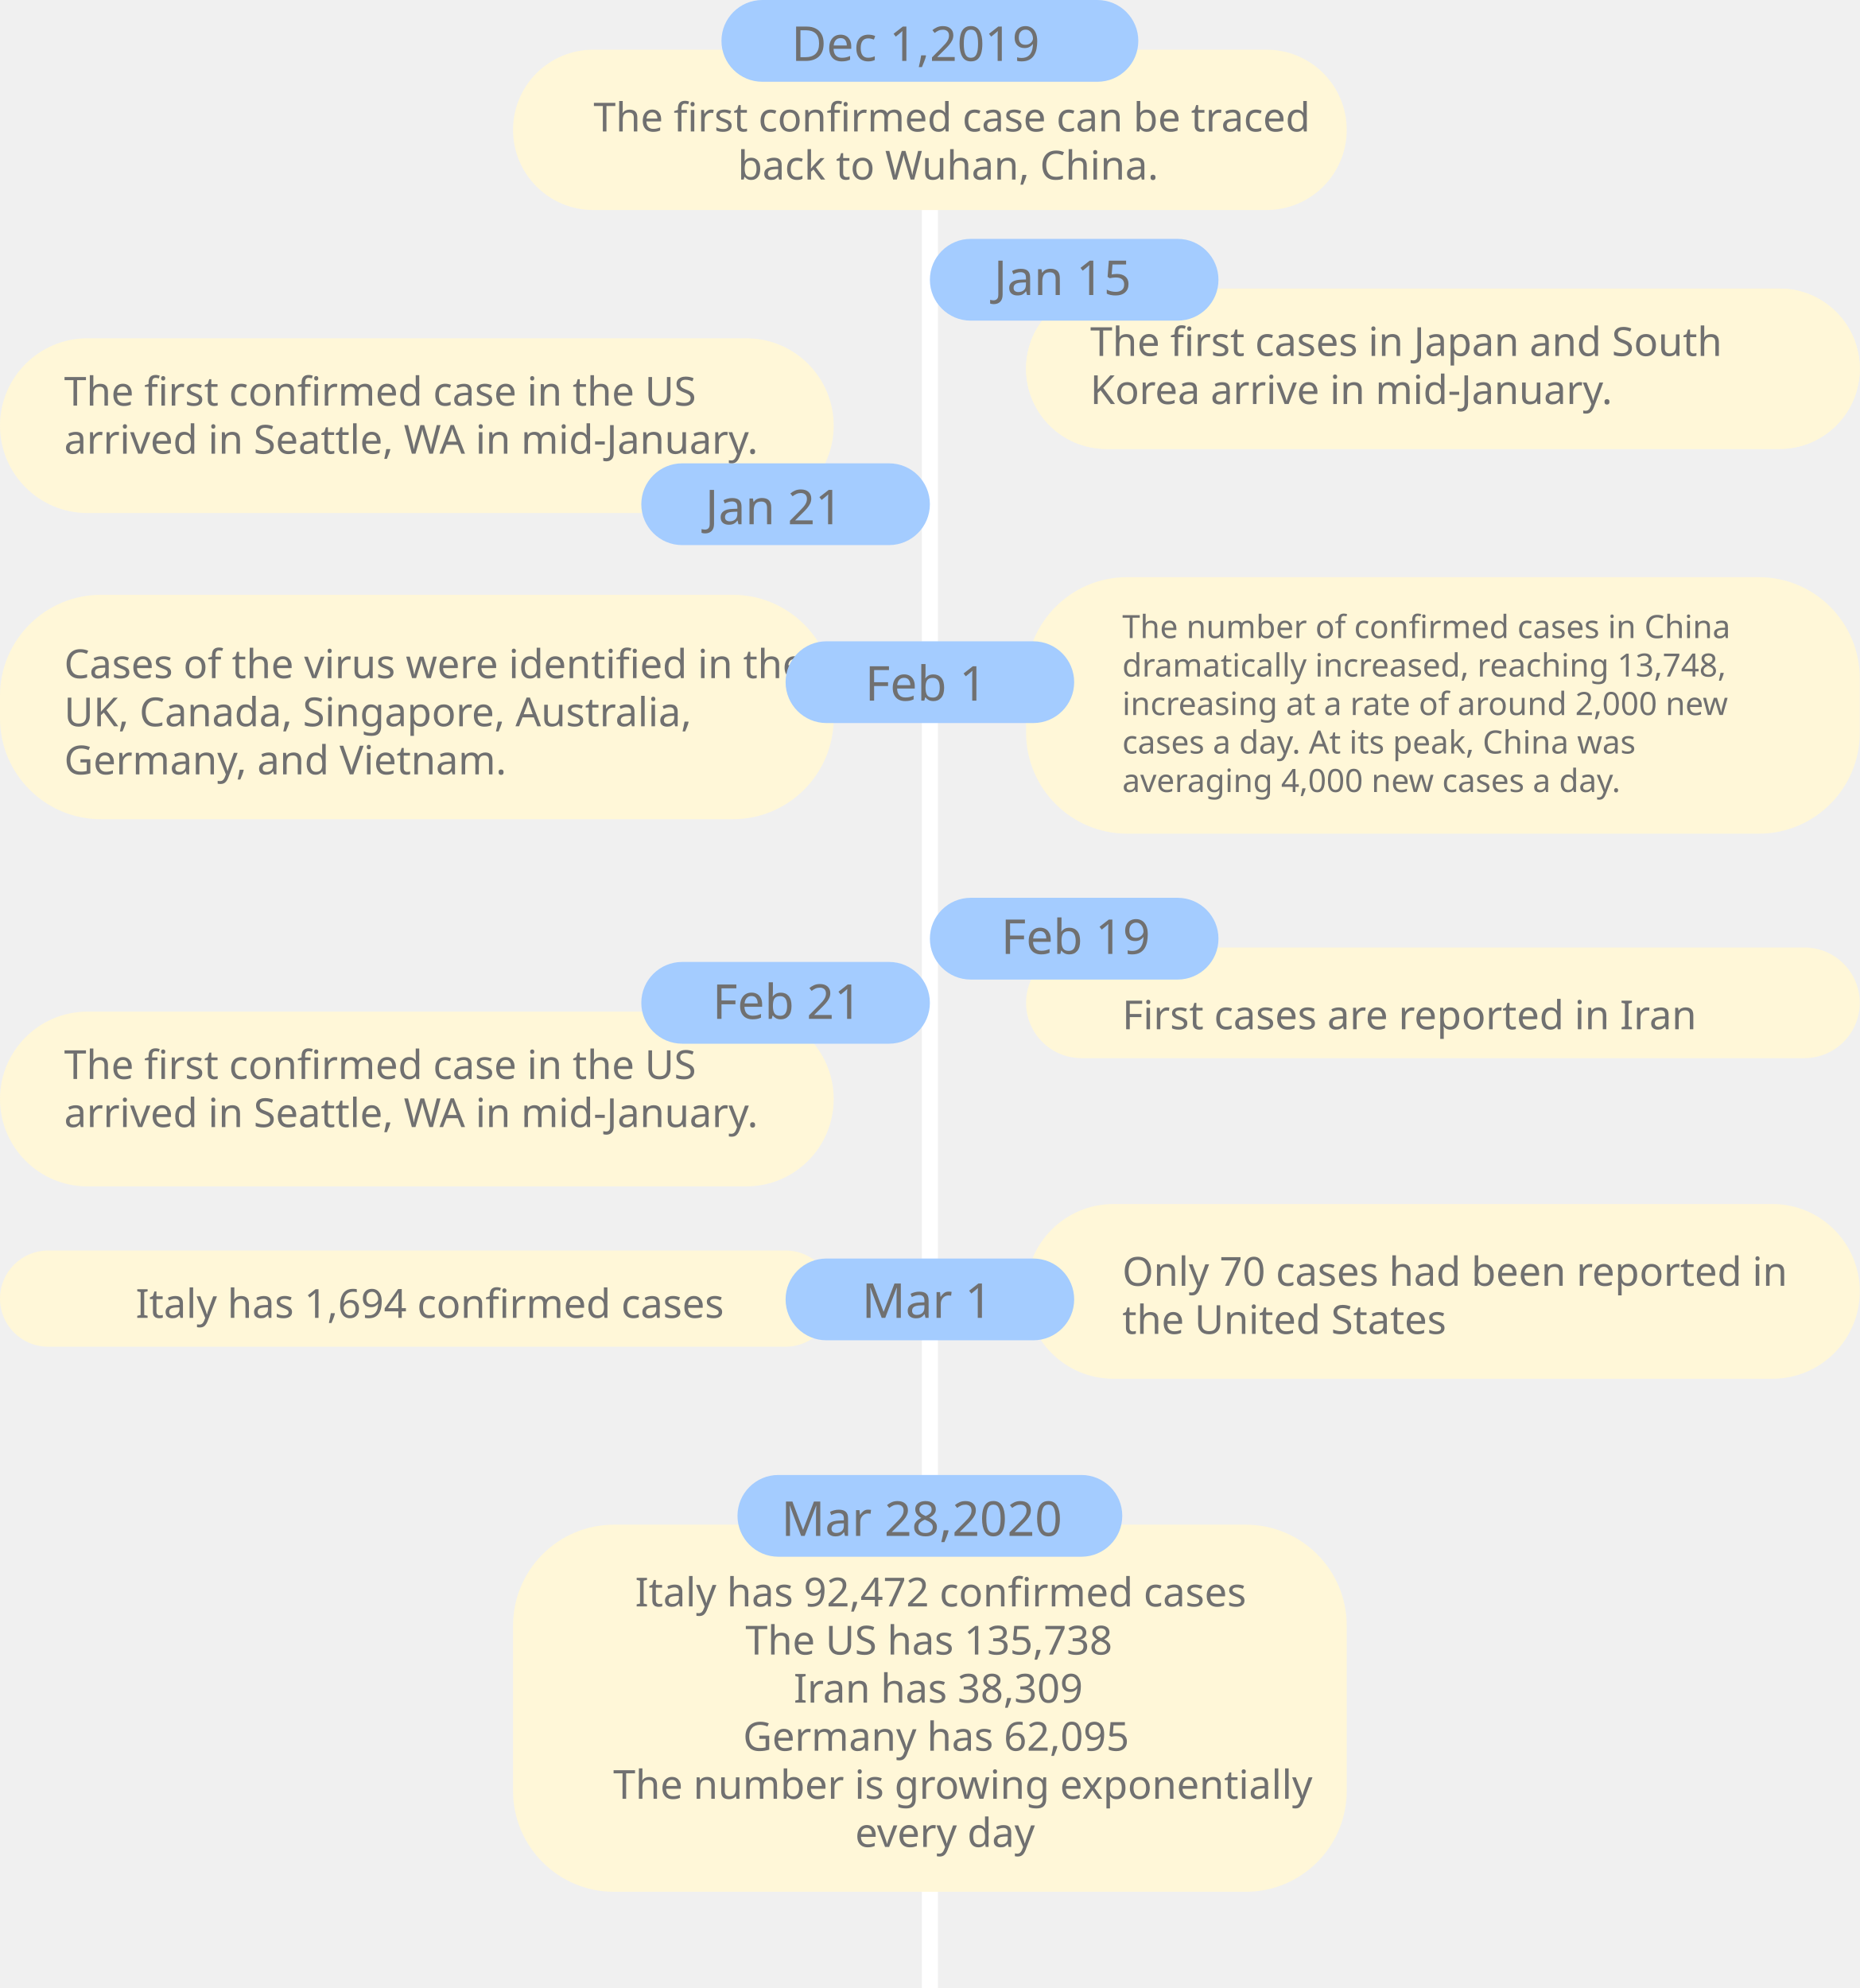
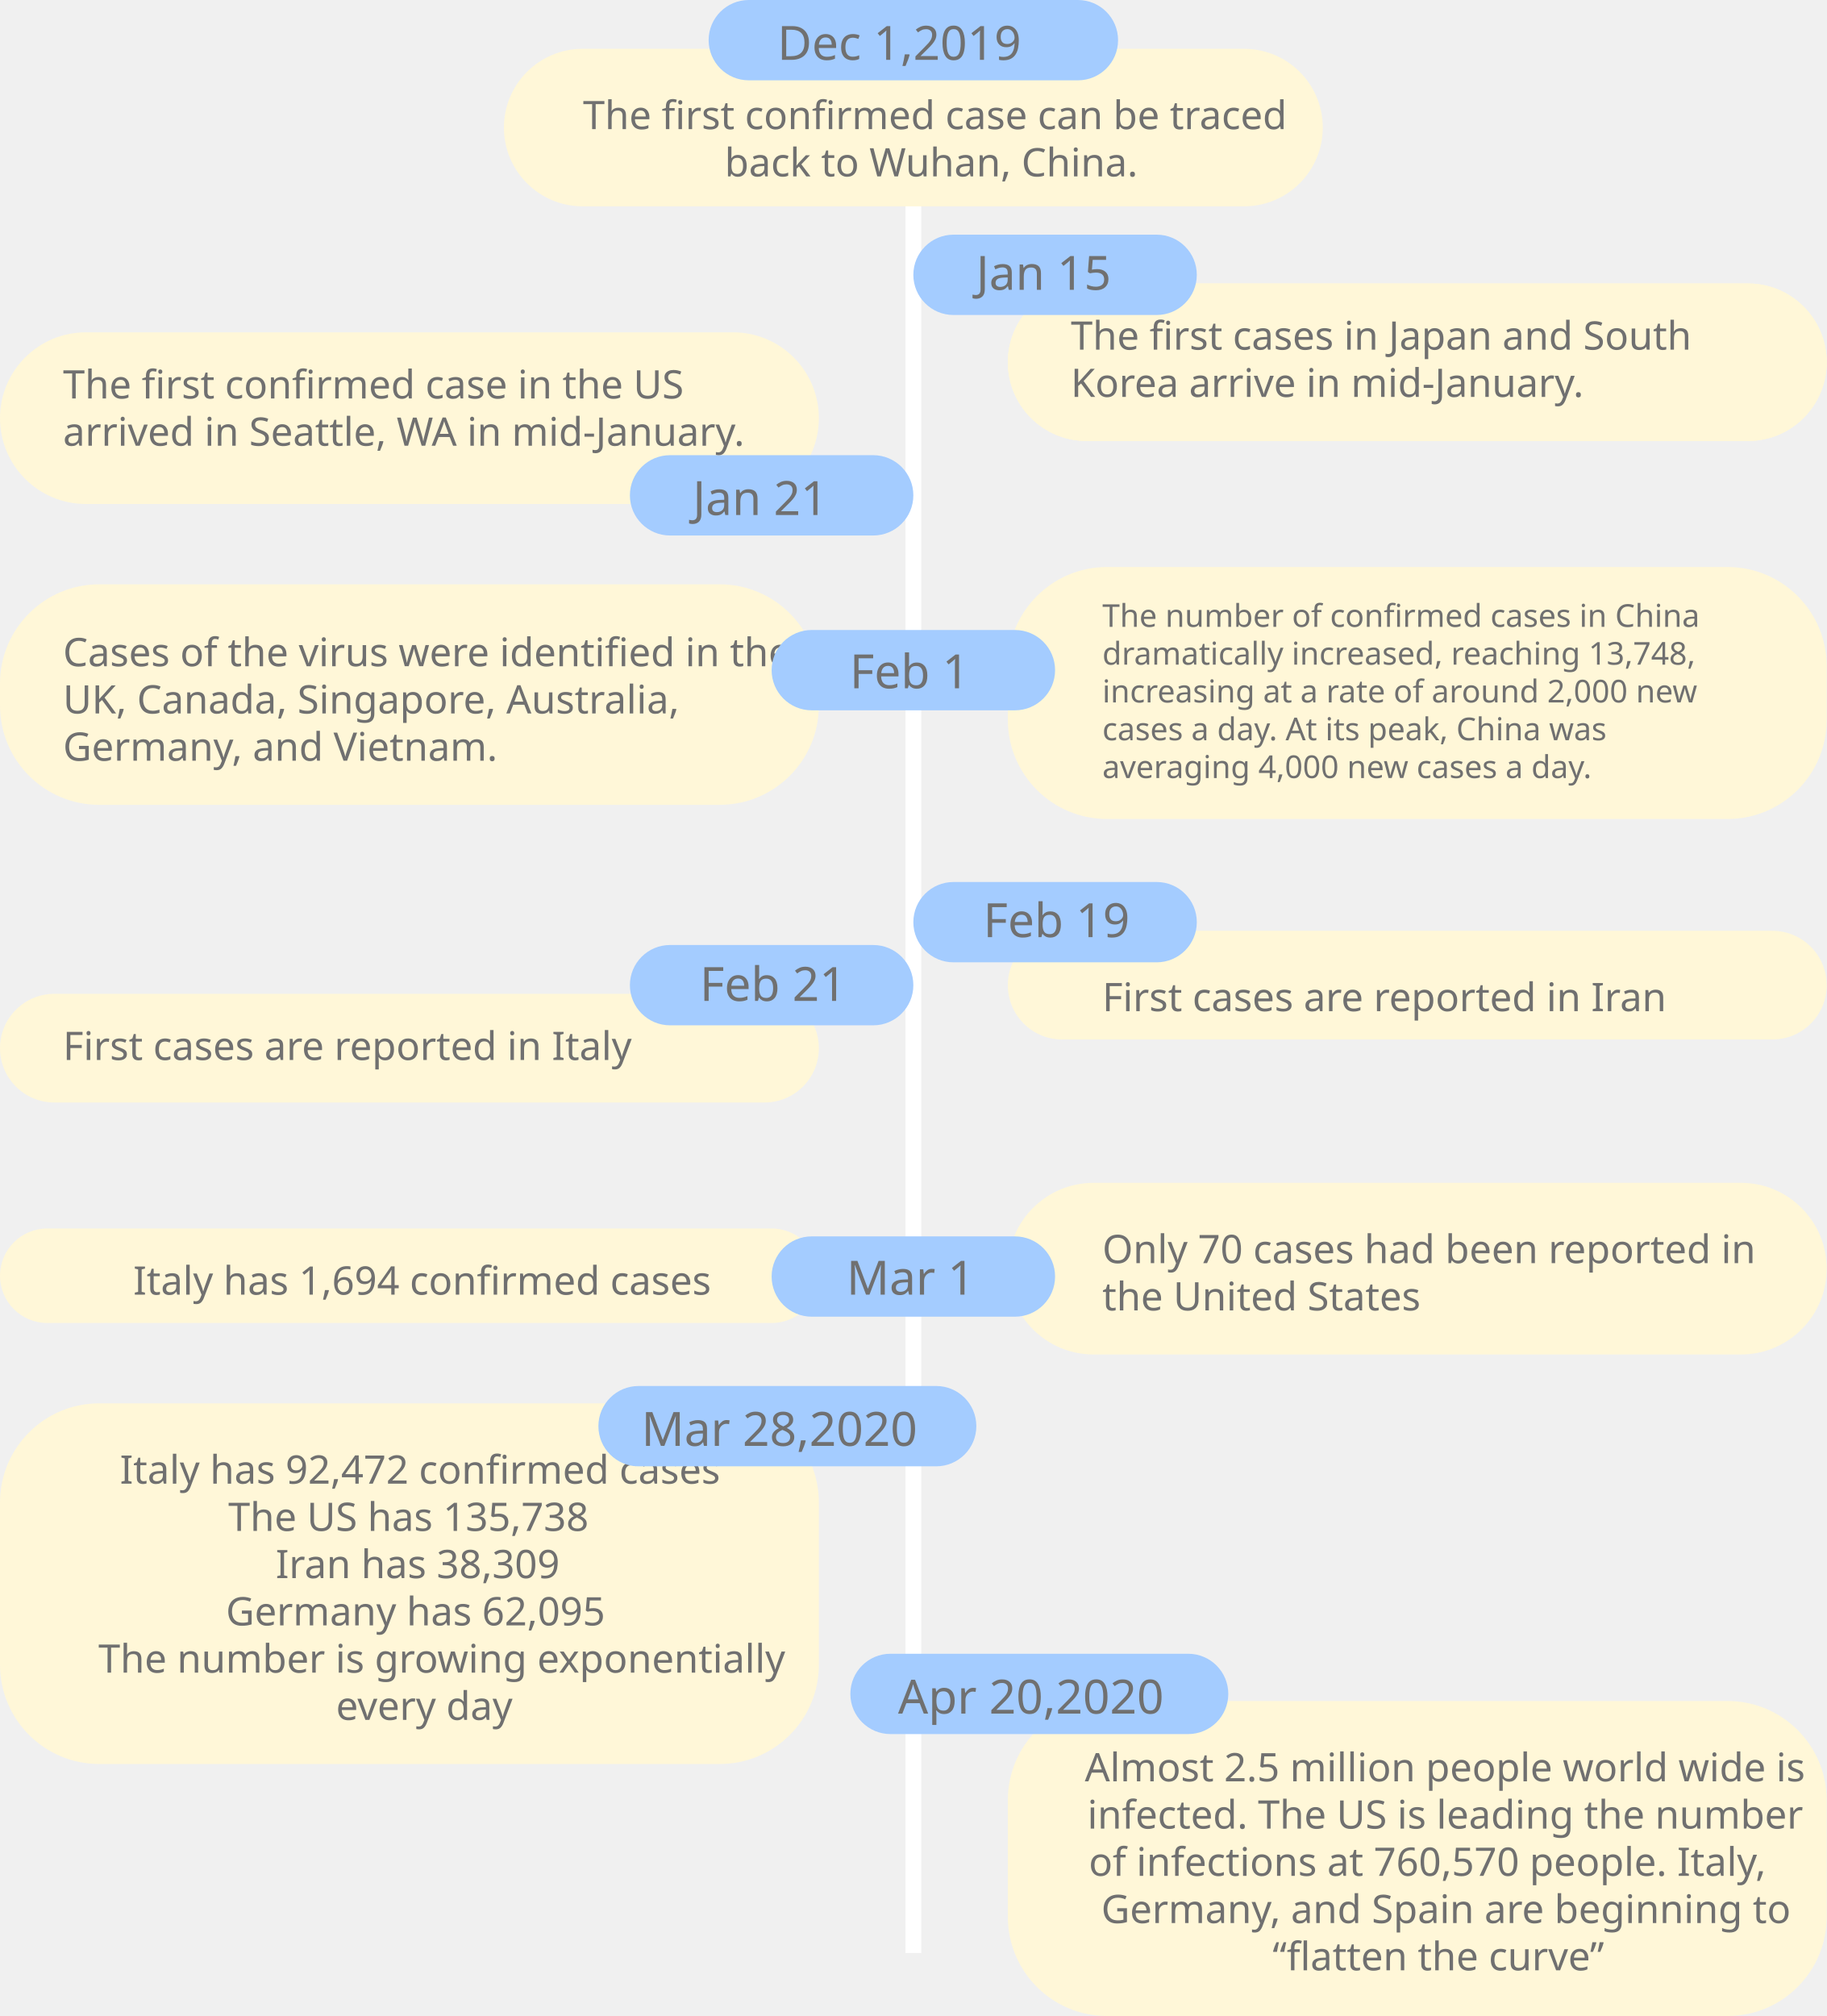
- <svg xmlns="http://www.w3.org/2000/svg" width="1160" height="1240" viewBox="0 0 1160 1240">
-   <g transform="translate(-60 -400)">
-     <rect width="520" height="109" rx="54.5" transform="translate(60 611)" fill="#fff7d8" />
-     <line y2="1180" transform="translate(640 460)" fill="none" stroke="#fff" stroke-width="10" />
-     <rect width="520" height="100" rx="50" transform="translate(380 431)" fill="#fff7d8" />
-     <rect width="520" height="100" rx="50" transform="translate(700 580)" fill="#fff7d8" />
-     <rect width="520" height="160" rx="63" transform="translate(700 760)" fill="#fff7d8" />
-     <rect width="520" height="140" rx="63" transform="translate(60 771)" fill="#fff7d8" />
-     <rect width="260" height="51" rx="25.5" transform="translate(510 400)" fill="#a4ccff" />
-     <text transform="translate(420 460)" fill="#707070" stroke="rgba(112,112,112,0)" stroke-width="1" font-size="25" font-family="AppleGothic">
+ <svg xmlns="http://www.w3.org/2000/svg" width="1160" height="1280" viewBox="0 0 1160 1280">
+   <g id="Group_287" data-name="Group 287" transform="translate(-60 -400)">
+     <rect id="Rectangle_117" data-name="Rectangle 117" width="520" height="109" rx="54.5" transform="translate(60 611)" fill="#fff7d8" />
+     <line id="Line_21" data-name="Line 21" y2="1180" transform="translate(640 460)" fill="none" stroke="#fff" stroke-width="10" />
+     <rect id="Rectangle_104" data-name="Rectangle 104" width="520" height="100" rx="50" transform="translate(380 431)" fill="#fff7d8" />
+     <rect id="Rectangle_105" data-name="Rectangle 105" width="520" height="100" rx="50" transform="translate(700 580)" fill="#fff7d8" />
+     <rect id="Rectangle_107" data-name="Rectangle 107" width="520" height="160" rx="63" transform="translate(700 760)" fill="#fff7d8" />
+     <rect id="Rectangle_108" data-name="Rectangle 108" width="520" height="140" rx="63" transform="translate(60 771)" fill="#fff7d8" />
+     <rect id="Rectangle_114" data-name="Rectangle 114" width="260" height="51" rx="25.5" transform="translate(510 400)" fill="#a4ccff" />
+     <text id="The_first_confirmed_case_can_be_traced_back_to_Wuhan_China._" data-name="The first confirmed case can be traced back to Wuhan, China.  " transform="translate(420 460)" fill="#707070" stroke="rgba(112,112,112,0)" stroke-width="1" font-size="25" font-family="AppleGothic">
      <tspan x="10.188" y="22">The first confirmed case can be traced </tspan>
      <tspan x="100.163" y="52">back to Wuhan, China. </tspan>
    </text>
-     <rect width="180" height="51" rx="25.5" transform="translate(460 689)" fill="#a4ccff" />
-     <text transform="translate(530 411)" fill="#707070" stroke="rgba(112,112,112,0)" stroke-width="1" font-size="30" font-family="AppleGothic">
+     <rect id="Rectangle_115" data-name="Rectangle 115" width="180" height="51" rx="25.5" transform="translate(460 689)" fill="#a4ccff" />
+     <text id="Dec_1_2019" data-name="Dec 1,2019" transform="translate(530 411)" fill="#707070" stroke="rgba(112,112,112,0)" stroke-width="1" font-size="30" font-family="AppleGothic">
      <tspan x="23.66" y="27">Dec 1,2019</tspan>
    </text>
-     <text transform="translate(485 700)" fill="#707070" stroke="rgba(112,112,112,0)" stroke-width="1" font-size="30" font-family="AppleGothic">
+     <text id="Jan_21" data-name="Jan 21" transform="translate(485 700)" fill="#707070" stroke="rgba(112,112,112,0)" stroke-width="1" font-size="30" font-family="AppleGothic">
      <tspan x="14.915" y="27">Jan 21</tspan>
    </text>
-     <text transform="translate(740 600)" fill="#707070" stroke="rgba(112,112,112,0)" stroke-width="1" font-size="25" font-family="AppleGothic">
+     <text id="The_first_cases_in_Japan_and_South_Korea_arrive_in_mid-January._" data-name="The first cases in Japan and South Korea arrive in mid-January.  " transform="translate(740 600)" fill="#707070" stroke="rgba(112,112,112,0)" stroke-width="1" font-size="25" font-family="AppleGothic">
      <tspan x="0" y="22">The first cases in Japan and South </tspan>
      <tspan x="0" y="52">Korea arrive in mid-January. </tspan>
    </text>
-     <text transform="translate(100 631)" fill="#707070" stroke="rgba(112,112,112,0)" stroke-width="1" font-size="25" font-family="AppleGothic">
+     <text id="The_first_confirmed_case_in_the_US_arrived_in_Seattle_WA_in_mid-January._" data-name="The first confirmed case in the US arrived in Seattle, WA in mid-January. " transform="translate(100 631)" fill="#707070" stroke="rgba(112,112,112,0)" stroke-width="1" font-size="25" font-family="AppleGothic">
      <tspan x="0" y="22">The first confirmed case in the US </tspan>
      <tspan x="0" y="52">arrived in Seattle, WA in mid-January. </tspan>
    </text>
-     <text transform="translate(760 780)" fill="#707070" stroke="rgba(112,112,112,0)" stroke-width="1" font-size="20" font-family="AppleGothic">
+     <text id="The_number_of_confirmed_cases_in_China_dramatically_increased_reaching_13_748_increasing_at_a_rate_of_around_2_000_new_cases_a_day._At_its_peak_China_was_averaging_4_000_new_cases_a_day._" data-name="The number of confirmed cases in China dramatically increased, reaching 13,748, increasing at a rate of around 2,000 new cases a day. At its peak, China was averaging 4,000 new cases a day. " transform="translate(760 780)" fill="#707070" stroke="rgba(112,112,112,0)" stroke-width="1" font-size="20" font-family="AppleGothic">
      <tspan x="0" y="18">The number of confirmed cases in China </tspan>
      <tspan x="0" y="42">dramatically increased, reaching 13,748, </tspan>
      <tspan x="0" y="66">increasing at a rate of around 2,000 new </tspan>
      <tspan x="0" y="90">cases a day. At its peak, China was </tspan>
      <tspan x="0" y="114">averaging 4,000 new cases a day. </tspan>
    </text>
-     <text transform="translate(100 801)" fill="#707070" stroke="rgba(112,112,112,0)" stroke-width="1" font-size="25" font-family="AppleGothic">
+     <text id="Cases_of_the_virus_were_identified_in_the_UK_Canada_Singapore_Australia_Germany_and_Vietnam._" data-name="Cases of the virus were identified in the UK, Canada, Singapore, Australia, Germany, and Vietnam.  " transform="translate(100 801)" fill="#707070" stroke="rgba(112,112,112,0)" stroke-width="1" font-size="25" font-family="AppleGothic">
      <tspan x="0" y="22">Cases of the virus were identified in the </tspan>
      <tspan x="0" y="52">UK, Canada, Singapore, Australia, </tspan>
      <tspan x="0" y="82">Germany, and Vietnam. </tspan>
    </text>
-     <rect width="180" height="51" rx="25.5" transform="translate(550 800)" fill="#a4ccff" />
-     <text transform="translate(575 810)" fill="#707070" stroke="rgba(112,112,112,0)" stroke-width="1" font-size="30" font-family="AppleGothic">
+     <rect id="Rectangle_118" data-name="Rectangle 118" width="180" height="51" rx="25.5" transform="translate(550 800)" fill="#a4ccff" />
+     <text id="Feb_1" data-name="Feb 1" transform="translate(575 810)" fill="#707070" stroke="rgba(112,112,112,0)" stroke-width="1" font-size="30" font-family="AppleGothic">
      <tspan x="24.605" y="27">Feb 1</tspan>
    </text>
-     <rect width="520" height="100" rx="50" transform="translate(700 580)" fill="#fff7d8" />
-     <text transform="translate(740 600)" fill="#707070" stroke="rgba(112,112,112,0)" stroke-width="1" font-size="25" font-family="AppleGothic">
+     <rect id="Rectangle_120" data-name="Rectangle 120" width="520" height="100" rx="50" transform="translate(700 580)" fill="#fff7d8" />
+     <text id="The_first_cases_in_Japan_and_South_Korea_arrive_in_mid-January._2" data-name="The first cases in Japan and South Korea arrive in mid-January.  " transform="translate(740 600)" fill="#707070" stroke="rgba(112,112,112,0)" stroke-width="1" font-size="25" font-family="AppleGothic">
      <tspan x="0" y="22">The first cases in Japan and South </tspan>
      <tspan x="0" y="52">Korea arrive in mid-January. </tspan>
    </text>
-     <rect width="180" height="51" rx="25.5" transform="translate(640 549)" fill="#a4ccff" />
-     <text transform="translate(665 557)" fill="#707070" stroke="rgba(112,112,112,0)" stroke-width="1" font-size="30" font-family="AppleGothic">
+     <rect id="Rectangle_116" data-name="Rectangle 116" width="180" height="51" rx="25.5" transform="translate(640 549)" fill="#a4ccff" />
+     <text id="Jan_15" data-name="Jan 15" transform="translate(665 557)" fill="#707070" stroke="rgba(112,112,112,0)" stroke-width="1" font-size="30" font-family="AppleGothic">
      <tspan x="14.915" y="27">Jan 15</tspan>
    </text>
-     <text transform="translate(720 971)" fill="#707070" stroke="rgba(112,112,112,0)" stroke-width="1" font-size="30" font-family="AppleGothic">
+     <text id="Jan_15-2" data-name="Jan 15" transform="translate(720 971)" fill="#707070" stroke="rgba(112,112,112,0)" stroke-width="1" font-size="30" font-family="AppleGothic">
      <tspan x="14.915" y="27">Jan 15</tspan>
    </text>
-     <rect width="520" height="69" rx="34.5" transform="translate(700 991)" fill="#fff7d8" />
-     <rect width="180" height="51" rx="25.5" transform="translate(640 960)" fill="#a4ccff" />
-     <text transform="translate(670 968)" fill="#707070" stroke="rgba(112,112,112,0)" stroke-width="1" font-size="30" font-family="AppleGothic">
+     <rect id="Rectangle_123" data-name="Rectangle 123" width="520" height="69" rx="34.5" transform="translate(700 991)" fill="#fff7d8" />
+     <rect id="Rectangle_122" data-name="Rectangle 122" width="180" height="51" rx="25.5" transform="translate(640 960)" fill="#a4ccff" />
+     <text id="Feb_19" data-name="Feb 19" transform="translate(670 968)" fill="#707070" stroke="rgba(112,112,112,0)" stroke-width="1" font-size="30" font-family="AppleGothic">
      <tspan x="14.405" y="27">Feb 19</tspan>
    </text>
-     <text transform="translate(760 1020)" fill="#707070" stroke="rgba(112,112,112,0)" stroke-width="1" font-size="25" font-family="AppleGothic">
+     <text id="First_cases_are_reported_in_Iran_" data-name="First cases are reported in Iran " transform="translate(760 1020)" fill="#707070" stroke="rgba(112,112,112,0)" stroke-width="1" font-size="25" font-family="AppleGothic">
      <tspan x="0" y="22">First cases are reported in Iran</tspan>
    </text>
-     <rect width="520" height="109" rx="54.5" transform="translate(60 1031)" fill="#fff7d8" />
-     <rect width="180" height="51" rx="25.5" transform="translate(460 1000)" fill="#a4ccff" />
-     <text transform="translate(490 1008.5)" fill="#707070" stroke="rgba(112,112,112,0)" stroke-width="1" font-size="30" font-family="AppleGothic">
+     <rect id="Rectangle_124" data-name="Rectangle 124" width="520" height="69" rx="34.5" transform="translate(60 1031)" fill="#fff7d8" />
+     <rect id="Rectangle_125" data-name="Rectangle 125" width="180" height="51" rx="25.5" transform="translate(460 1000)" fill="#a4ccff" />
+     <text id="Feb_21" data-name="Feb 21" transform="translate(490 1008.5)" fill="#707070" stroke="rgba(112,112,112,0)" stroke-width="1" font-size="30" font-family="AppleGothic">
      <tspan x="14.405" y="27">Feb 21</tspan>
    </text>
-     <text transform="translate(100 1051)" fill="#707070" stroke="rgba(112,112,112,0)" stroke-width="1" font-size="25" font-family="AppleGothic">
-       <tspan x="0" y="22">The first confirmed case in the US </tspan>
-       <tspan x="0" y="52">arrived in Seattle, WA in mid-January. </tspan>
+     <text id="First_cases_are_reported_in_Italy" data-name="First cases are reported in Italy" transform="translate(100 1051)" fill="#707070" stroke="rgba(112,112,112,0)" stroke-width="1" font-size="25" font-family="AppleGothic">
+       <tspan x="0" y="22">First cases are reported in Italy</tspan>
    </text>
-     <rect width="520" height="60" rx="30" transform="translate(60 1180)" fill="#fff7d8" />
-     <rect width="520" height="109" rx="54.5" transform="translate(700 1151)" fill="#fff7d8" />
-     <rect width="180" height="51" rx="25.5" transform="translate(550 1185)" fill="#a4ccff" />
-     <text transform="translate(575 1195)" fill="#707070" stroke="rgba(112,112,112,0)" stroke-width="1" font-size="30" font-family="AppleGothic">
+     <rect id="Rectangle_128" data-name="Rectangle 128" width="520" height="60" rx="30" transform="translate(60 1180)" fill="#fff7d8" />
+     <rect id="Rectangle_126" data-name="Rectangle 126" width="520" height="109" rx="54.5" transform="translate(700 1151)" fill="#fff7d8" />
+     <rect id="Rectangle_127" data-name="Rectangle 127" width="180" height="51" rx="25.5" transform="translate(550 1185)" fill="#a4ccff" />
+     <text id="Mar_1" data-name="Mar 1" transform="translate(575 1195)" fill="#707070" stroke="rgba(112,112,112,0)" stroke-width="1" font-size="30" font-family="AppleGothic">
      <tspan x="22.58" y="27">Mar 1</tspan>
    </text>
-     <text transform="translate(760 1180)" fill="#707070" stroke="rgba(112,112,112,0)" stroke-width="1" font-size="25" font-family="AppleGothic">
+     <text id="Only_70_cases_had_been_reported_in_the_United_States_" data-name="Only 70 cases had been reported in the United States " transform="translate(760 1180)" fill="#707070" stroke="rgba(112,112,112,0)" stroke-width="1" font-size="25" font-family="AppleGothic">
      <tspan x="0" y="22">Only 70 cases had been reported in </tspan>
      <tspan x="0" y="52">the United States</tspan>
    </text>
-     <text transform="translate(100 1200)" fill="#707070" stroke="rgba(112,112,112,0)" stroke-width="1" font-size="25" font-family="AppleGothic">
+     <text id="Italy_has_1_694_confirmed_cases_" data-name="Italy has 1,694 confirmed cases " transform="translate(100 1200)" fill="#707070" stroke="rgba(112,112,112,0)" stroke-width="1" font-size="25" font-family="AppleGothic">
      <tspan x="44.613" y="22">Italy has 1,694 confirmed cases </tspan>
    </text>
-     <rect width="520" height="229" rx="63" transform="translate(380 1351)" fill="#fff7d8" />
-     <rect width="240" height="51" rx="25.5" transform="translate(520 1320)" fill="#a4ccff" />
-     <text transform="translate(420 1380)" fill="#707070" stroke="rgba(112,112,112,0)" stroke-width="1" font-size="25" font-family="AppleGothic">
+     <rect id="Rectangle_129" data-name="Rectangle 129" width="520" height="229" rx="63" transform="translate(60 1291)" fill="#fff7d8" />
+     <text id="Italy_has_92_472_confirmed_cases_The_US_has_135_738_Iran_has_38_309_Germany_has_62_095_The_number_is_growing_exponentially_every_day_" data-name="Italy has 92,472 confirmed cases The US has 135,738 Iran has 38,309 Germany has 62,095 The number is growing exponentially every day  " transform="translate(100 1320)" fill="#707070" stroke="rgba(112,112,112,0)" stroke-width="1" font-size="25" font-family="AppleGothic">
      <tspan x="36.113" y="22">Italy has 92,472 confirmed cases</tspan>
      <tspan x="104.938" y="52">The US has 135,738</tspan>
      <tspan x="135.037" y="82">Iran has 38,309</tspan>
      <tspan x="103.438" y="112">Germany has 62,095</tspan>
      <tspan x="22.463" y="142">The number is growing exponentially </tspan>
      <tspan x="173.362" y="172">every day</tspan>
    </text>
-     <text transform="translate(480 1331)" fill="#707070" stroke="rgba(112,112,112,0)" stroke-width="1" font-size="30" font-family="AppleGothic">
-       <tspan x="67.335" y="27">Mar 28,2020</tspan>
+     <g id="Group_567" data-name="Group 567" transform="translate(-80 -40)">
+       <rect id="Rectangle_130" data-name="Rectangle 130" width="240" height="51" rx="25.5" transform="translate(520 1320)" fill="#a4ccff" />
+       <text id="Mar_28_2020" data-name="Mar 28,2020" transform="translate(480 1331)" fill="#707070" stroke="rgba(112,112,112,0)" stroke-width="1" font-size="30" font-family="AppleGothic">
+         <tspan x="67.335" y="27">Mar 28,2020</tspan>
+       </text>
+     </g>
+     <rect id="Rectangle_224" data-name="Rectangle 224" width="520" height="200" rx="63" transform="translate(700 1480)" fill="#fff7d8" />
+     <text id="Almost_2.5_million_people_world_wide_is_infected._The_US_is_leading_the_number_of_infections_at_760_570_people._Italy_Germany_and_Spain_are_beginning_to_flatten_the_curve_" data-name="Almost 2.5 million people world wide is infected. The US is leading the number of infections at 760,570 people. Italy, Germany, and Spain are beginning to “flatten the curve”" transform="translate(740 1509)" fill="#707070" stroke="rgba(112,112,112,0)" stroke-width="1" font-size="25" font-family="AppleGothic">
+       <tspan x="8.875" y="22">Almost 2.5 million people world wide is </tspan>
+       <tspan x="10.5" y="52">infected. The US is leading the number </tspan>
+       <tspan x="11.4" y="82">of infections at 760,570 people. Italy, </tspan>
+       <tspan x="19.3" y="112">Germany, and Spain are beginning to </tspan>
+       <tspan x="128.112" y="142">“flatten the curve”</tspan>
    </text>
+     <g id="Group_568" data-name="Group 568" transform="translate(80 -170)">
+       <rect id="Rectangle_223" data-name="Rectangle 223" width="240" height="51" rx="25.5" transform="translate(520 1620)" fill="#a4ccff" />
+       <text id="Apr_20_2020" data-name="Apr 20,2020" transform="translate(480 1631)" fill="#707070" stroke="rgba(112,112,112,0)" stroke-width="1" font-size="30" font-family="AppleGothic">
+         <tspan x="70.275" y="27">Apr 20,2020</tspan>
+       </text>
+     </g>
  </g>
</svg>
